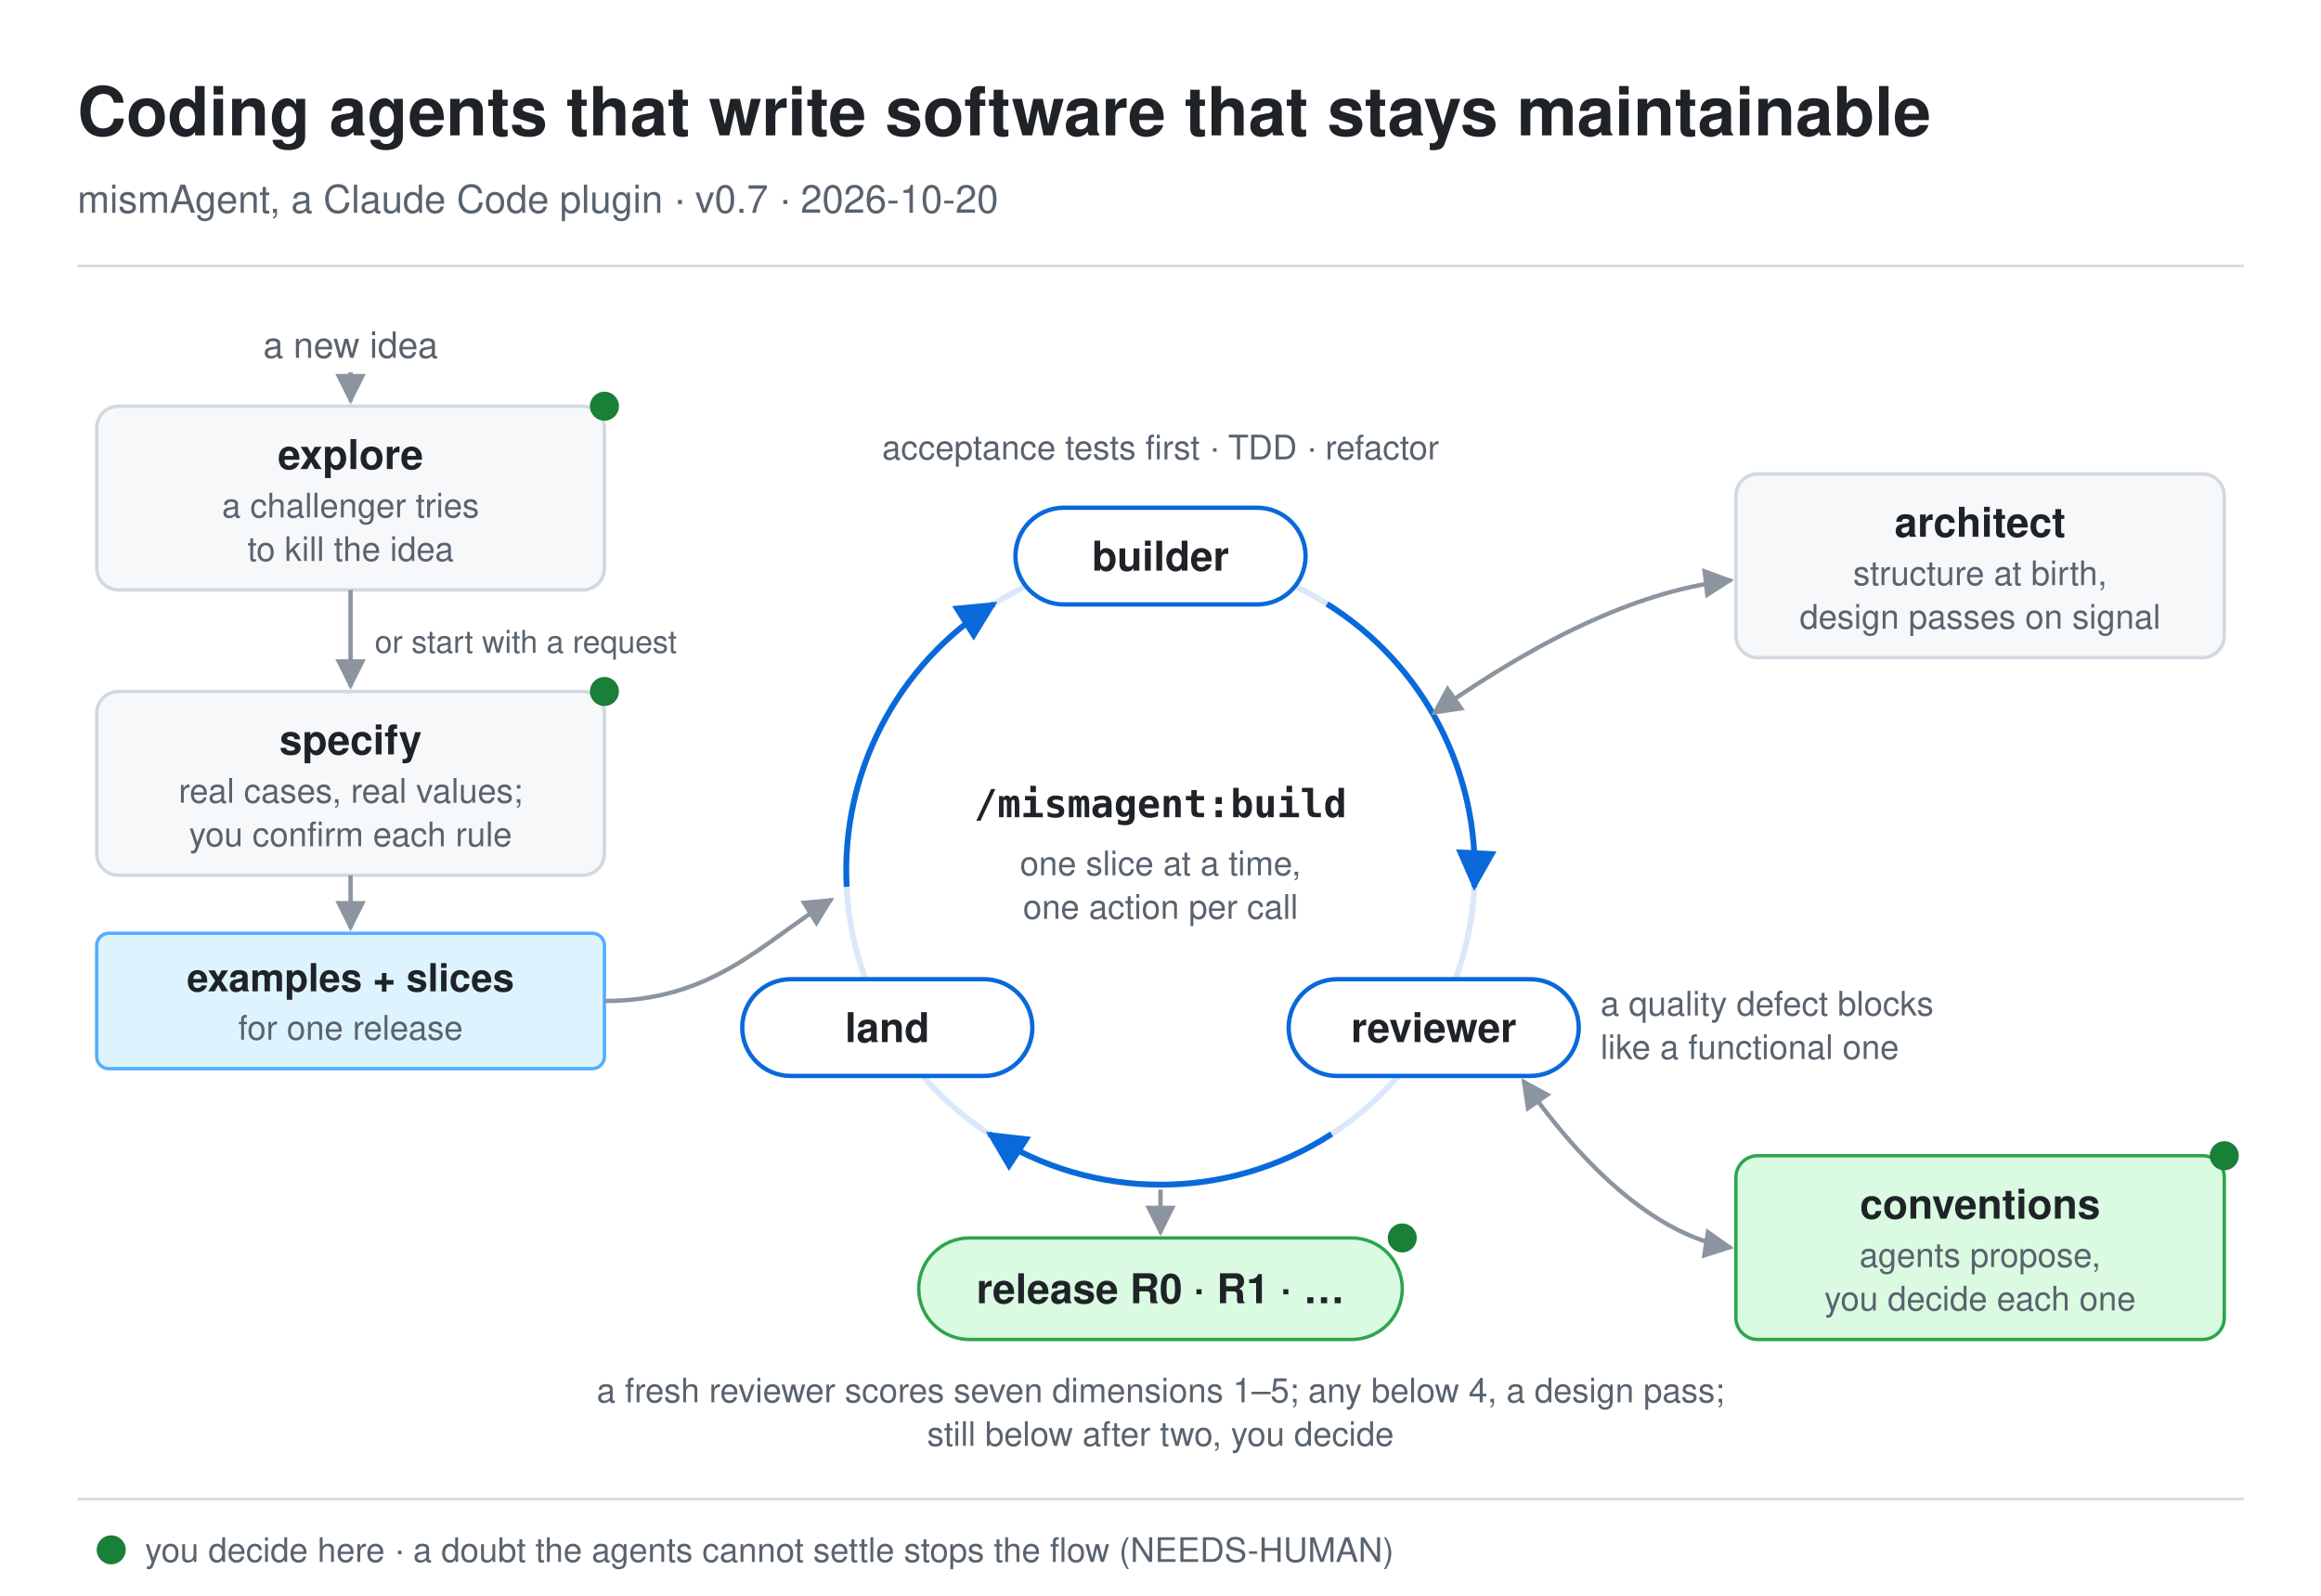
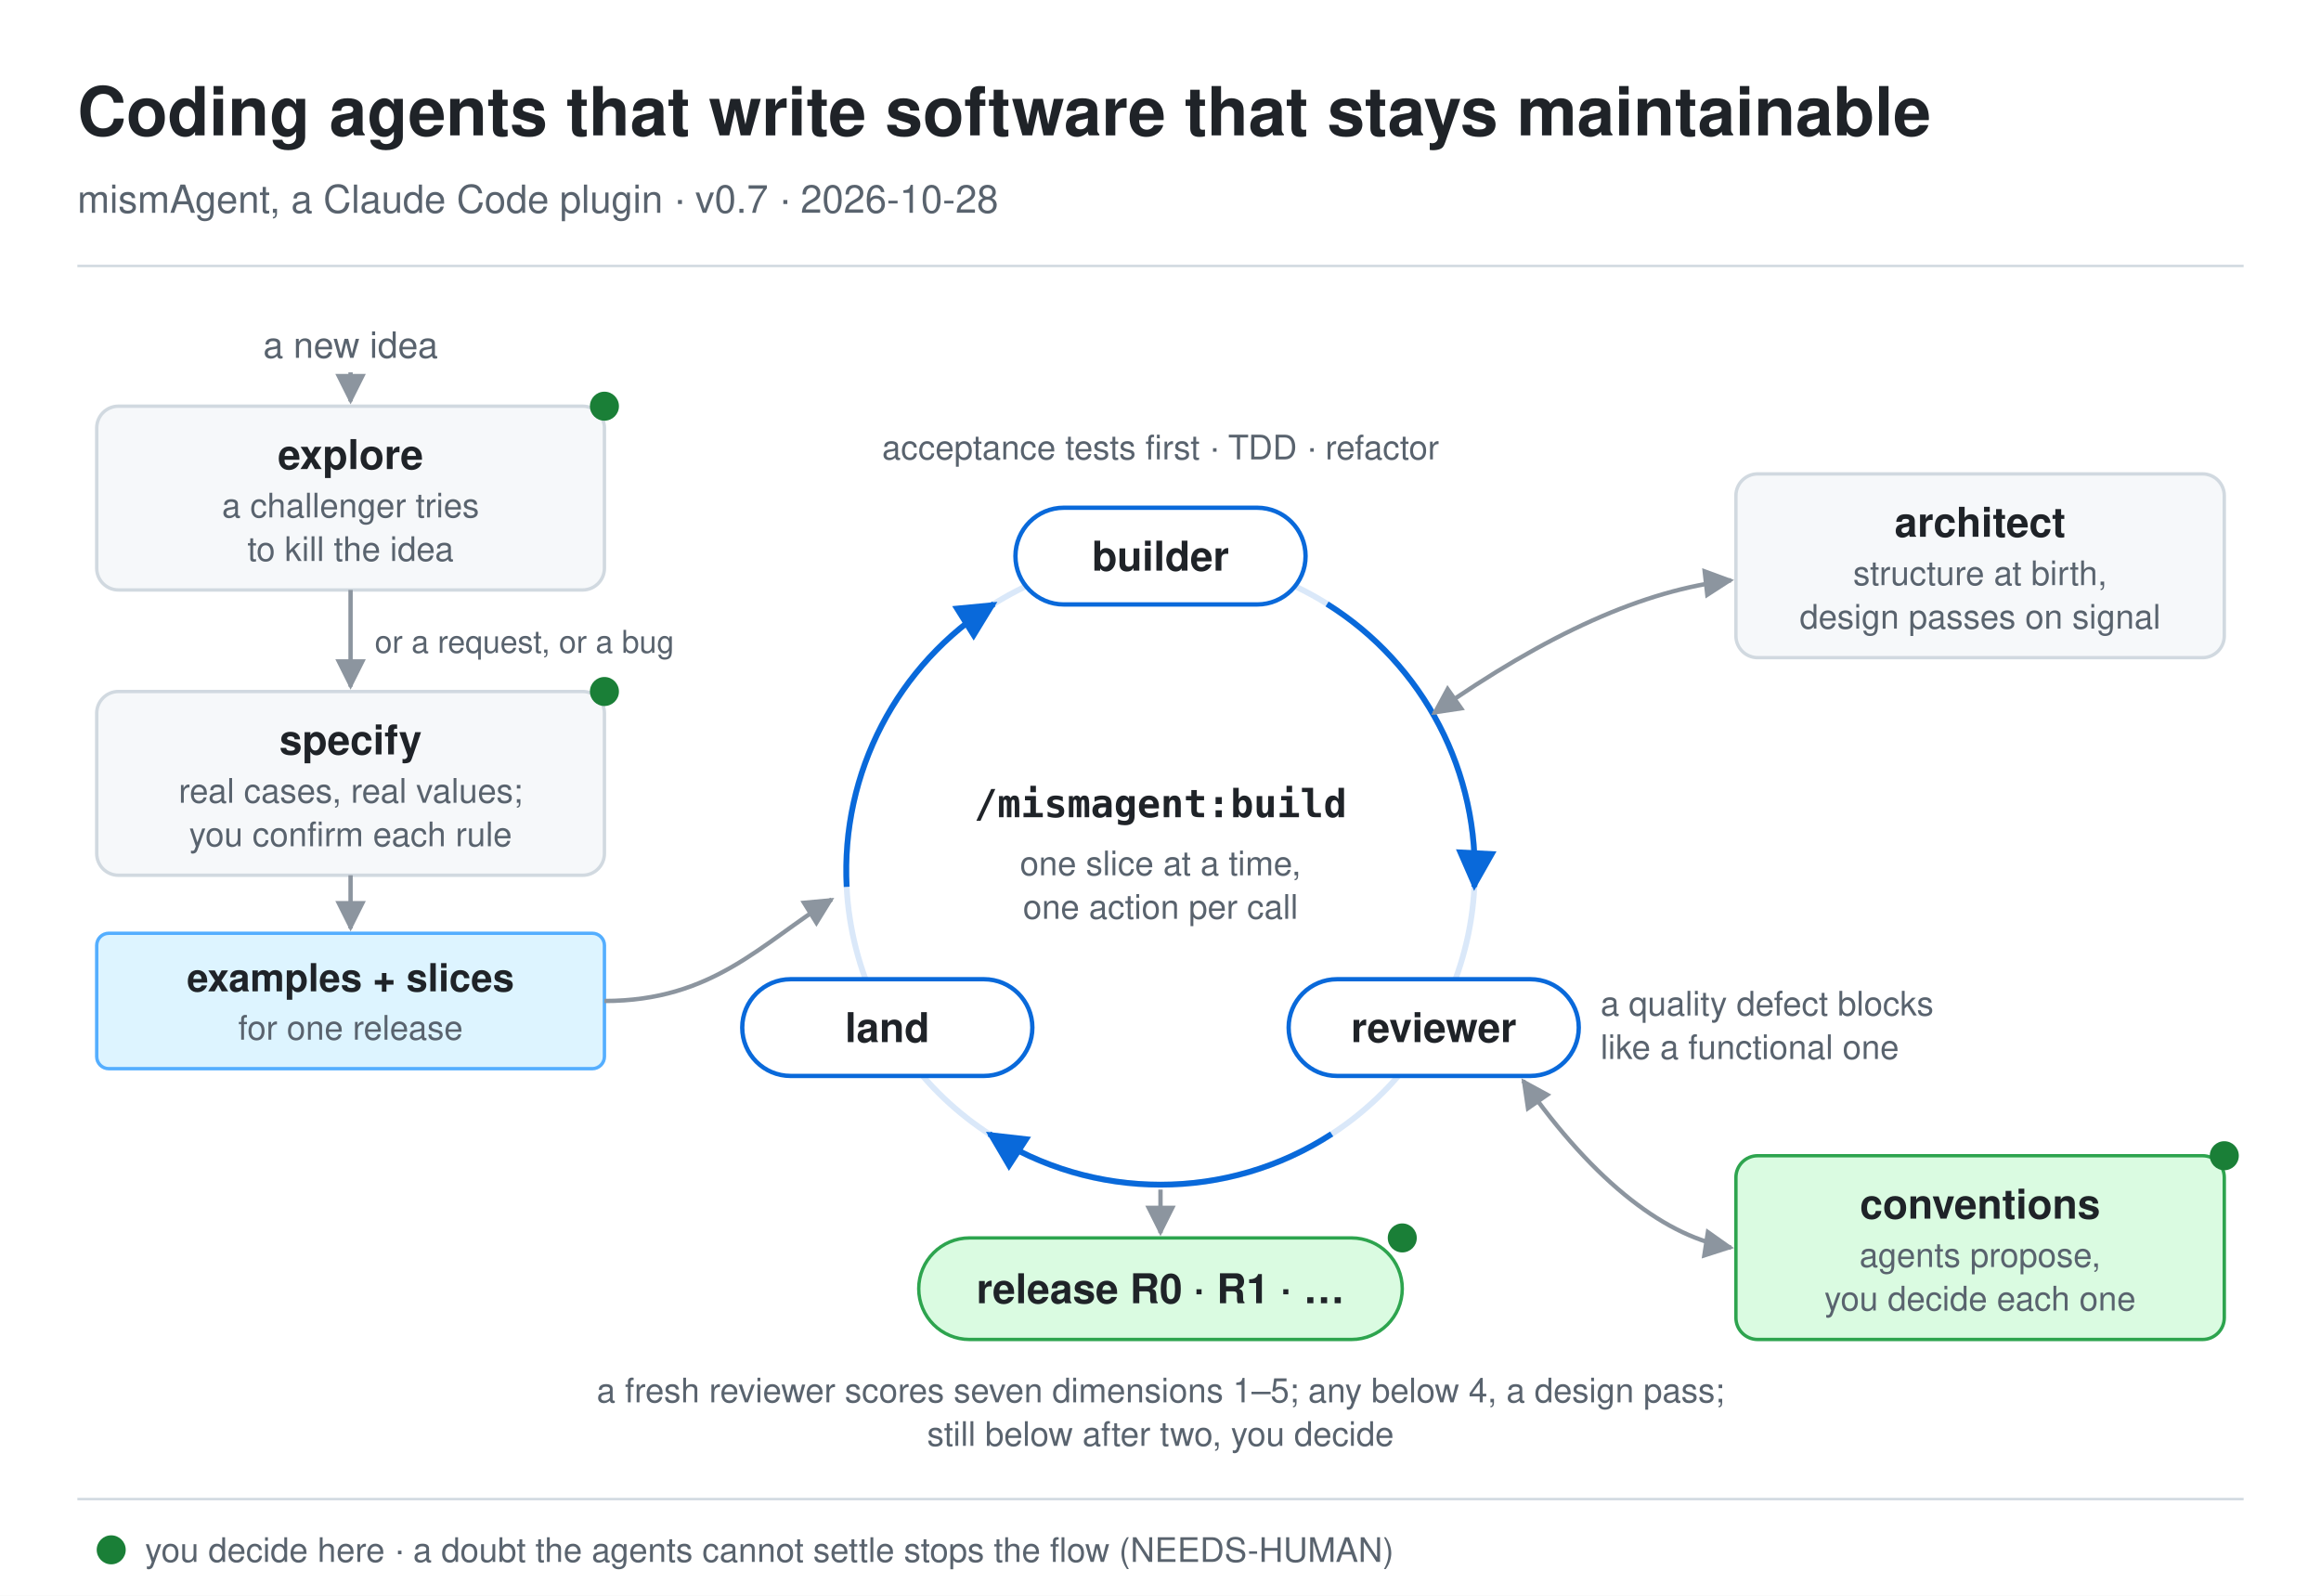
<svg xmlns="http://www.w3.org/2000/svg" viewBox="0 0 960 660" width="960" height="660" font-family="-apple-system, BlinkMacSystemFont, 'Segoe UI', Helvetica, Arial, sans-serif">
  <style>
    .bg { fill: #ffffff; }
    .ink { fill: #1f2328; }
    .soft { fill: #59636e; }
    .line { stroke: #8c959f; fill: none; stroke-width: 1.8; }
    .rule { stroke: #d1d9e0; stroke-width: 1; }
    .box { fill: #f6f8fa; stroke: #d1d9e0; stroke-width: 1.4; }
    .doc { fill: #ddf4ff; stroke: #54aeff; stroke-width: 1.4; }
    .ring { stroke: #0969da; fill: none; stroke-width: 2.4; }
    .node { fill: #ffffff; stroke: #0969da; stroke-width: 1.8; }
    .you { fill: #1a7f37; }
    .youbox { fill: #dafbe1; stroke: #2da44e; stroke-width: 1.4; }
    .arrowhead { fill: #8c959f; }
    .ringhead { fill: #0969da; }
    .mono { font-family: ui-monospace, SFMono-Regular, Menlo, Consolas, monospace; }
    @media (prefers-color-scheme: dark) {
      .bg { fill: #0d1117; }
      .ink { fill: #e6edf3; }
      .soft { fill: #9198a1; }
      .line { stroke: #6e7681; }
      .rule { stroke: #30363d; }
      .box { fill: #161b22; stroke: #3d444d; }
      .doc { fill: #0c2d6b; stroke: #388bfd; }
      .ring { stroke: #4493f8; }
      .node { fill: #0d1117; stroke: #4493f8; }
      .you { fill: #3fb950; }
      .youbox { fill: #0f2e1a; stroke: #2ea043; }
      .arrowhead { fill: #6e7681; }
      .ringhead { fill: #4493f8; }
    }
  </style>
  <defs>
    <marker id="a" viewBox="0 0 10 10" refX="9" refY="5" markerWidth="7" markerHeight="7" orient="auto-start-reverse">
      <path d="M0,0 L10,5 L0,10 z" class="arrowhead" />
    </marker>
    <marker id="r" viewBox="0 0 10 10" refX="9" refY="5" markerWidth="7" markerHeight="7" orient="auto">
      <path d="M0,0 L10,5 L0,10 z" class="ringhead" />
    </marker>
  </defs>
  <rect class="bg" x="0" y="0" width="960" height="660" />
  <text class="ink" x="32" y="56" font-size="28" font-weight="700">Coding agents that write software that stays maintainable</text>
-   <text class="soft" x="32" y="88" font-size="16">mismAgent, a Claude Code plugin · v0.7 · 2026-10-20</text>
+   <text class="soft" x="32" y="88" font-size="16">mismAgent, a Claude Code plugin · v0.7 · 2026-10-28</text>
  <line class="rule" x1="32" y1="110" x2="928" y2="110" />
  <text class="soft" x="145" y="148" font-size="15" text-anchor="middle">a new idea</text>
  <line class="line" x1="145" y1="154" x2="145" y2="166" marker-end="url(#a)" />
  <rect class="box" x="40" y="168" width="210" height="76" rx="9" />
  <text class="ink" x="145" y="194" font-size="17" font-weight="600" text-anchor="middle">explore</text>
  <text class="soft" x="145" y="214" font-size="14" text-anchor="middle">a challenger tries</text>
  <text class="soft" x="145" y="232" font-size="14" text-anchor="middle">to kill the idea</text>
  <circle class="you" cx="250" cy="168" r="6" />
  <line class="line" x1="145" y1="244" x2="145" y2="284" marker-end="url(#a)" />
-   <text class="soft" x="155" y="270" font-size="13">or start with a request</text>
+   <text class="soft" x="155" y="270" font-size="13">or a request, or a bug</text>
  <rect class="box" x="40" y="286" width="210" height="76" rx="9" />
  <text class="ink" x="145" y="312" font-size="17" font-weight="600" text-anchor="middle">specify</text>
  <text class="soft" x="145" y="332" font-size="14" text-anchor="middle">real cases, real values;</text>
  <text class="soft" x="145" y="350" font-size="14" text-anchor="middle">you confirm each rule</text>
  <circle class="you" cx="250" cy="286" r="6" />
  <line class="line" x1="145" y1="362" x2="145" y2="384" marker-end="url(#a)" />
  <rect class="doc" x="40" y="386" width="210" height="56" rx="5" />
  <text class="ink" x="145" y="410" font-size="16" font-weight="600" text-anchor="middle">examples + slices</text>
  <text class="soft" x="145" y="430" font-size="14" text-anchor="middle">for one release</text>
  <path class="line" d="M250,414 C295,414 315,390 344,372" marker-end="url(#a)" />
  <circle class="ring" cx="480" cy="360" r="130" stroke-opacity="0.15" stroke-width="24" />
  <path class="ring" d="M548.9,249.8 A130,130 0 0 1 609.8,366.8" marker-end="url(#r)" />
  <path class="ring" d="M550.8,469.0 A130,130 0 0 1 409.2,469.0" marker-end="url(#r)" />
  <path class="ring" d="M350.2,366.8 A130,130 0 0 1 411.1,249.8" marker-end="url(#r)" />
  <text class="soft" x="480" y="190" font-size="14" text-anchor="middle">acceptance tests first · TDD · refactor</text>
  <rect class="node" x="420" y="210" width="120" height="40" rx="20" />
  <text class="ink" x="480" y="236" font-size="17" font-weight="600" text-anchor="middle">builder</text>
  <rect class="node" x="533" y="405" width="120" height="40" rx="20" />
  <text class="ink" x="593" y="431" font-size="17" font-weight="600" text-anchor="middle">reviewer</text>
  <rect class="node" x="307" y="405" width="120" height="40" rx="20" />
  <text class="ink" x="367" y="431" font-size="17" font-weight="600" text-anchor="middle">land</text>
  <text class="ink mono" x="480" y="338" font-size="16" font-weight="600" text-anchor="middle">/mismagent:build</text>
  <text class="soft" x="480" y="362" font-size="14" text-anchor="middle">one slice at a time,</text>
  <text class="soft" x="480" y="380" font-size="14" text-anchor="middle">one action per call</text>
  <text class="soft" x="662" y="420" font-size="14">a quality defect blocks</text>
  <text class="soft" x="662" y="438" font-size="14">like a functional one</text>
  <path class="line" d="M593,295 C640,262 680,244 716,240" marker-end="url(#a)" marker-start="url(#a)" />
  <rect class="box" x="718" y="196" width="202" height="76" rx="9" />
  <text class="ink" x="819" y="222" font-size="17" font-weight="600" text-anchor="middle">architect</text>
  <text class="soft" x="819" y="242" font-size="14" text-anchor="middle">structure at birth,</text>
  <text class="soft" x="819" y="260" font-size="14" text-anchor="middle">design passes on signal</text>
  <path class="line" d="M630,447 C660,490 690,512 716,516" marker-end="url(#a)" marker-start="url(#a)" />
  <rect class="youbox" x="718" y="478" width="202" height="76" rx="9" />
  <text class="ink" x="819" y="504" font-size="17" font-weight="600" text-anchor="middle">conventions</text>
  <text class="soft" x="819" y="524" font-size="14" text-anchor="middle">agents propose,</text>
  <text class="soft" x="819" y="542" font-size="14" text-anchor="middle">you decide each one</text>
  <circle class="you" cx="920" cy="478" r="6" />
  <line class="line" x1="480" y1="492" x2="480" y2="510" marker-end="url(#a)" />
  <rect class="youbox" x="380" y="512" width="200" height="42" rx="21" />
  <text class="ink" x="480" y="539" font-size="17" font-weight="600" text-anchor="middle">release R0 · R1 · …</text>
  <circle class="you" cx="580" cy="512" r="6" />
  <text class="soft" x="480" y="580" font-size="14" text-anchor="middle">a fresh reviewer scores seven dimensions 1–5; any below 4, a design pass;</text>
  <text class="soft" x="480" y="598" font-size="14" text-anchor="middle">still below after two, you decide</text>
  <line class="rule" x1="32" y1="620" x2="928" y2="620" />
  <circle class="you" cx="46" cy="641" r="6" />
  <text class="soft" x="60" y="646" font-size="14">you decide here · a doubt the agents cannot settle stops the flow (NEEDS-HUMAN)</text>
</svg>
